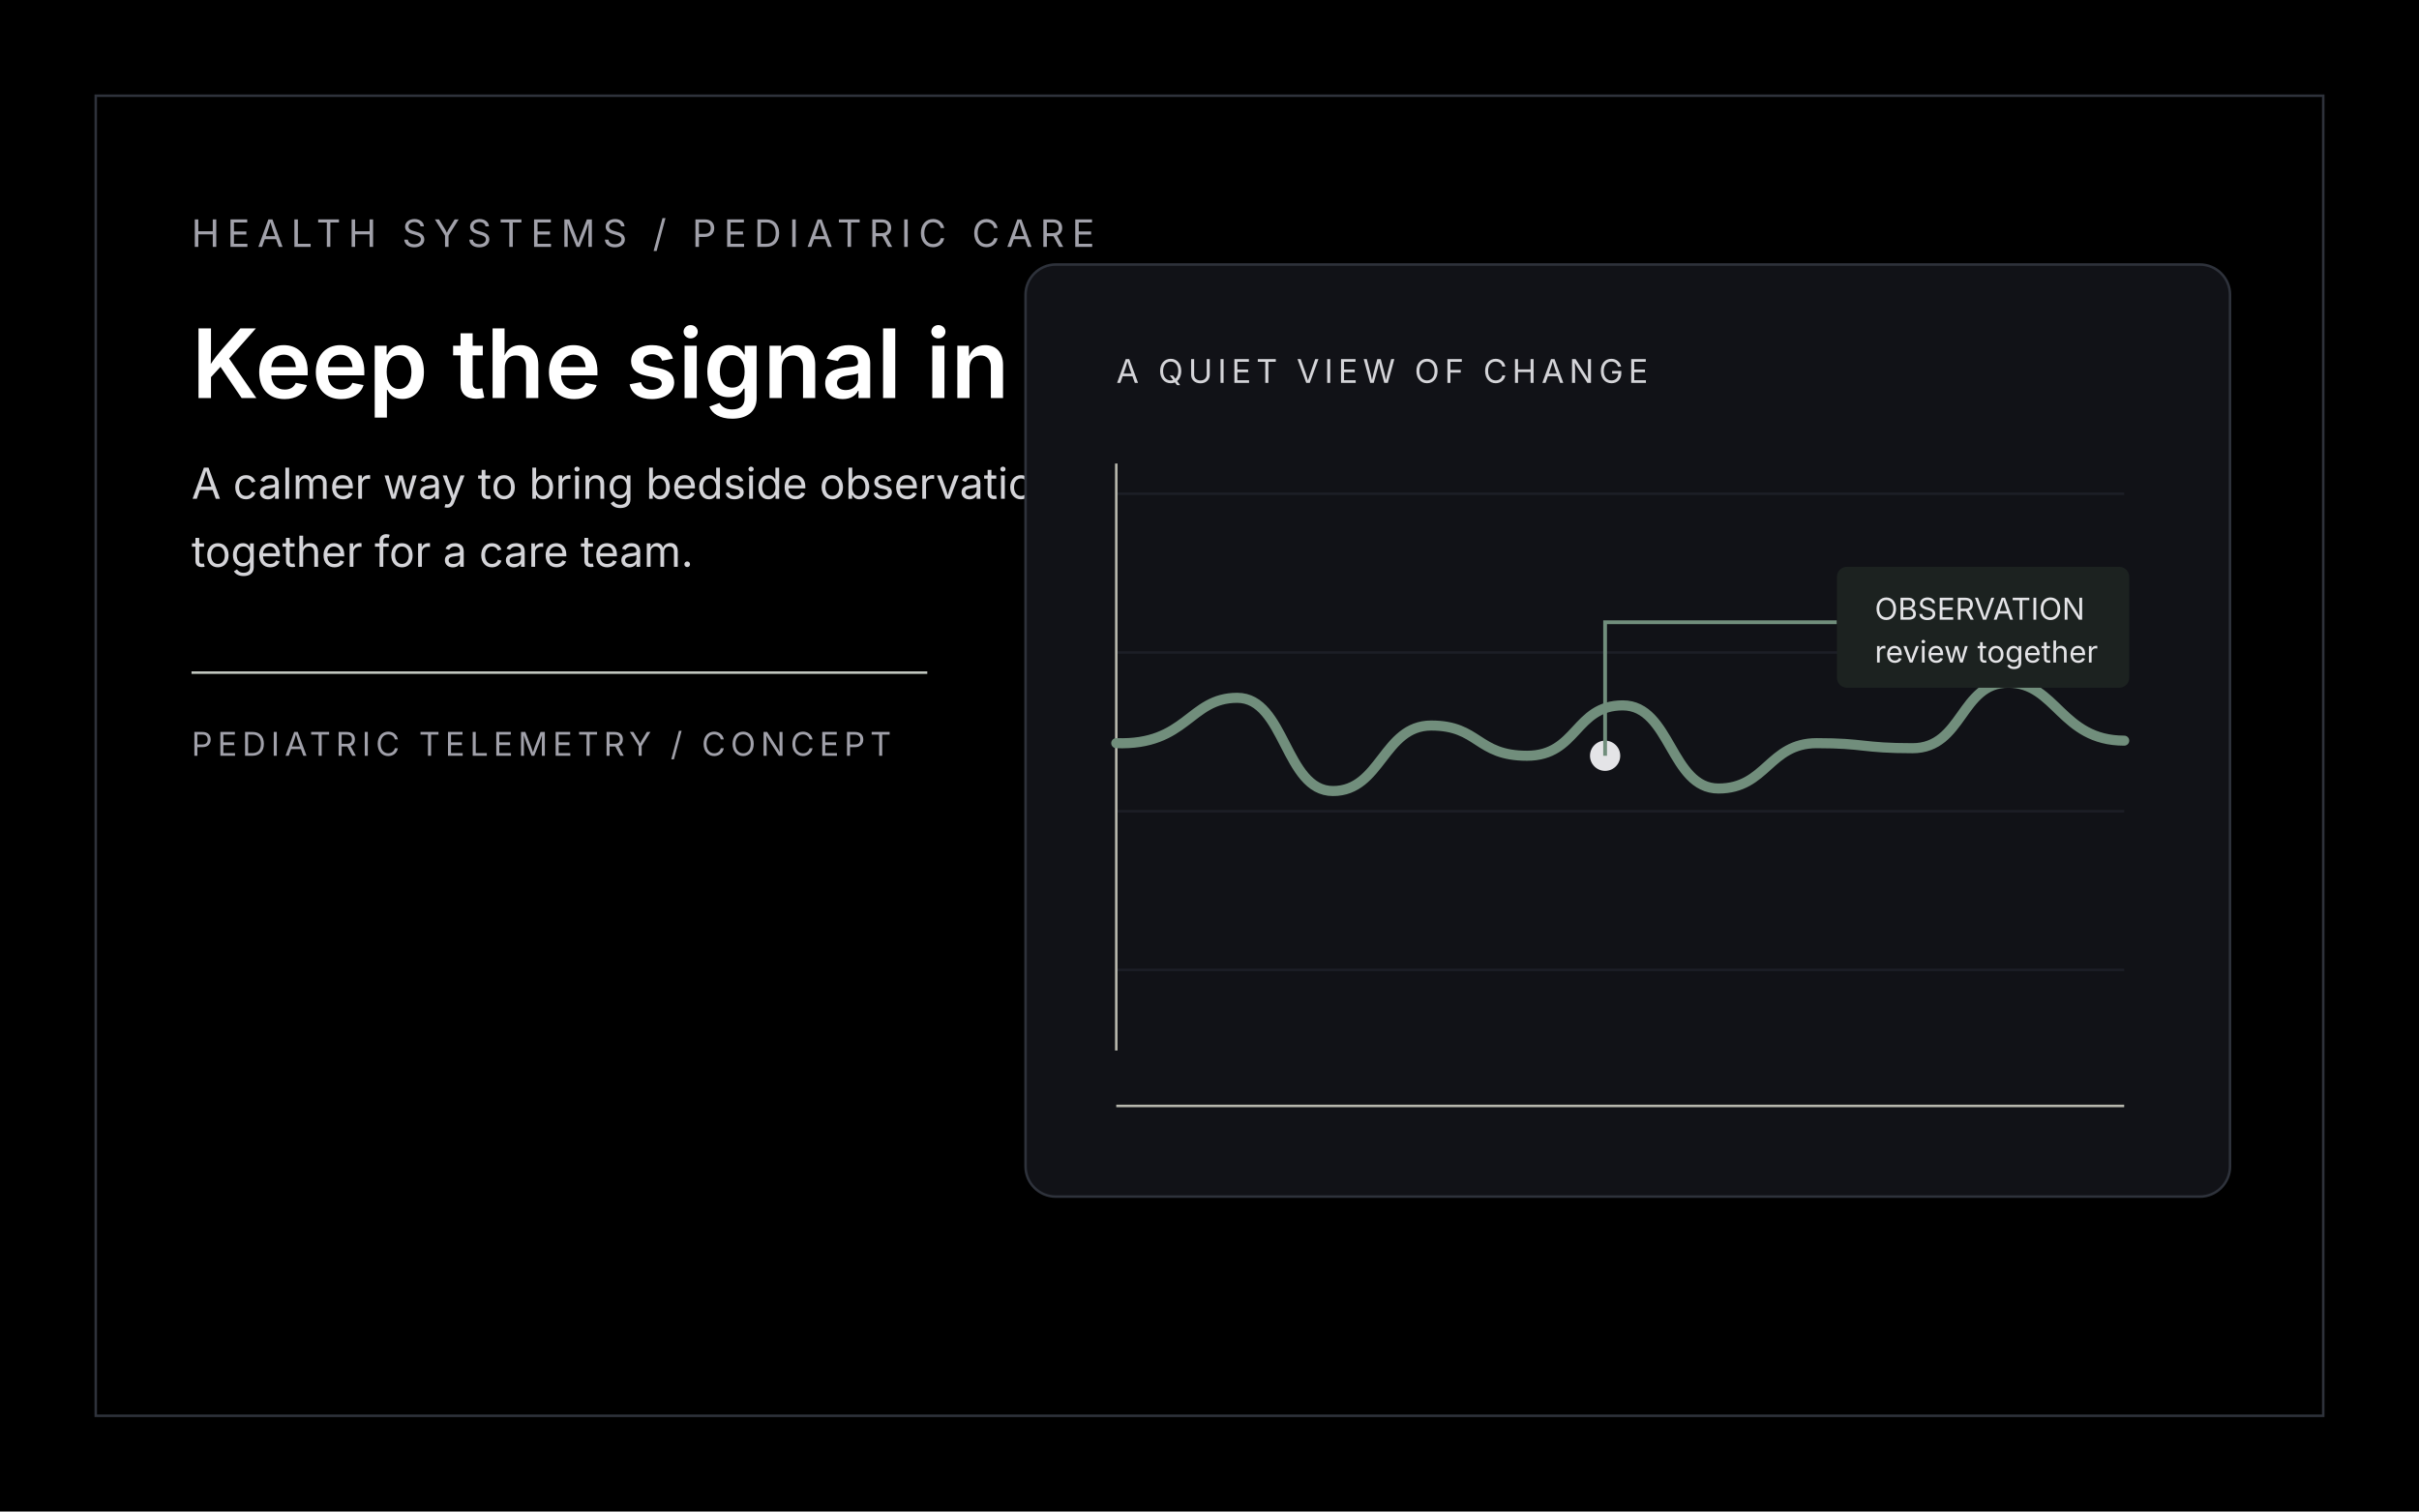
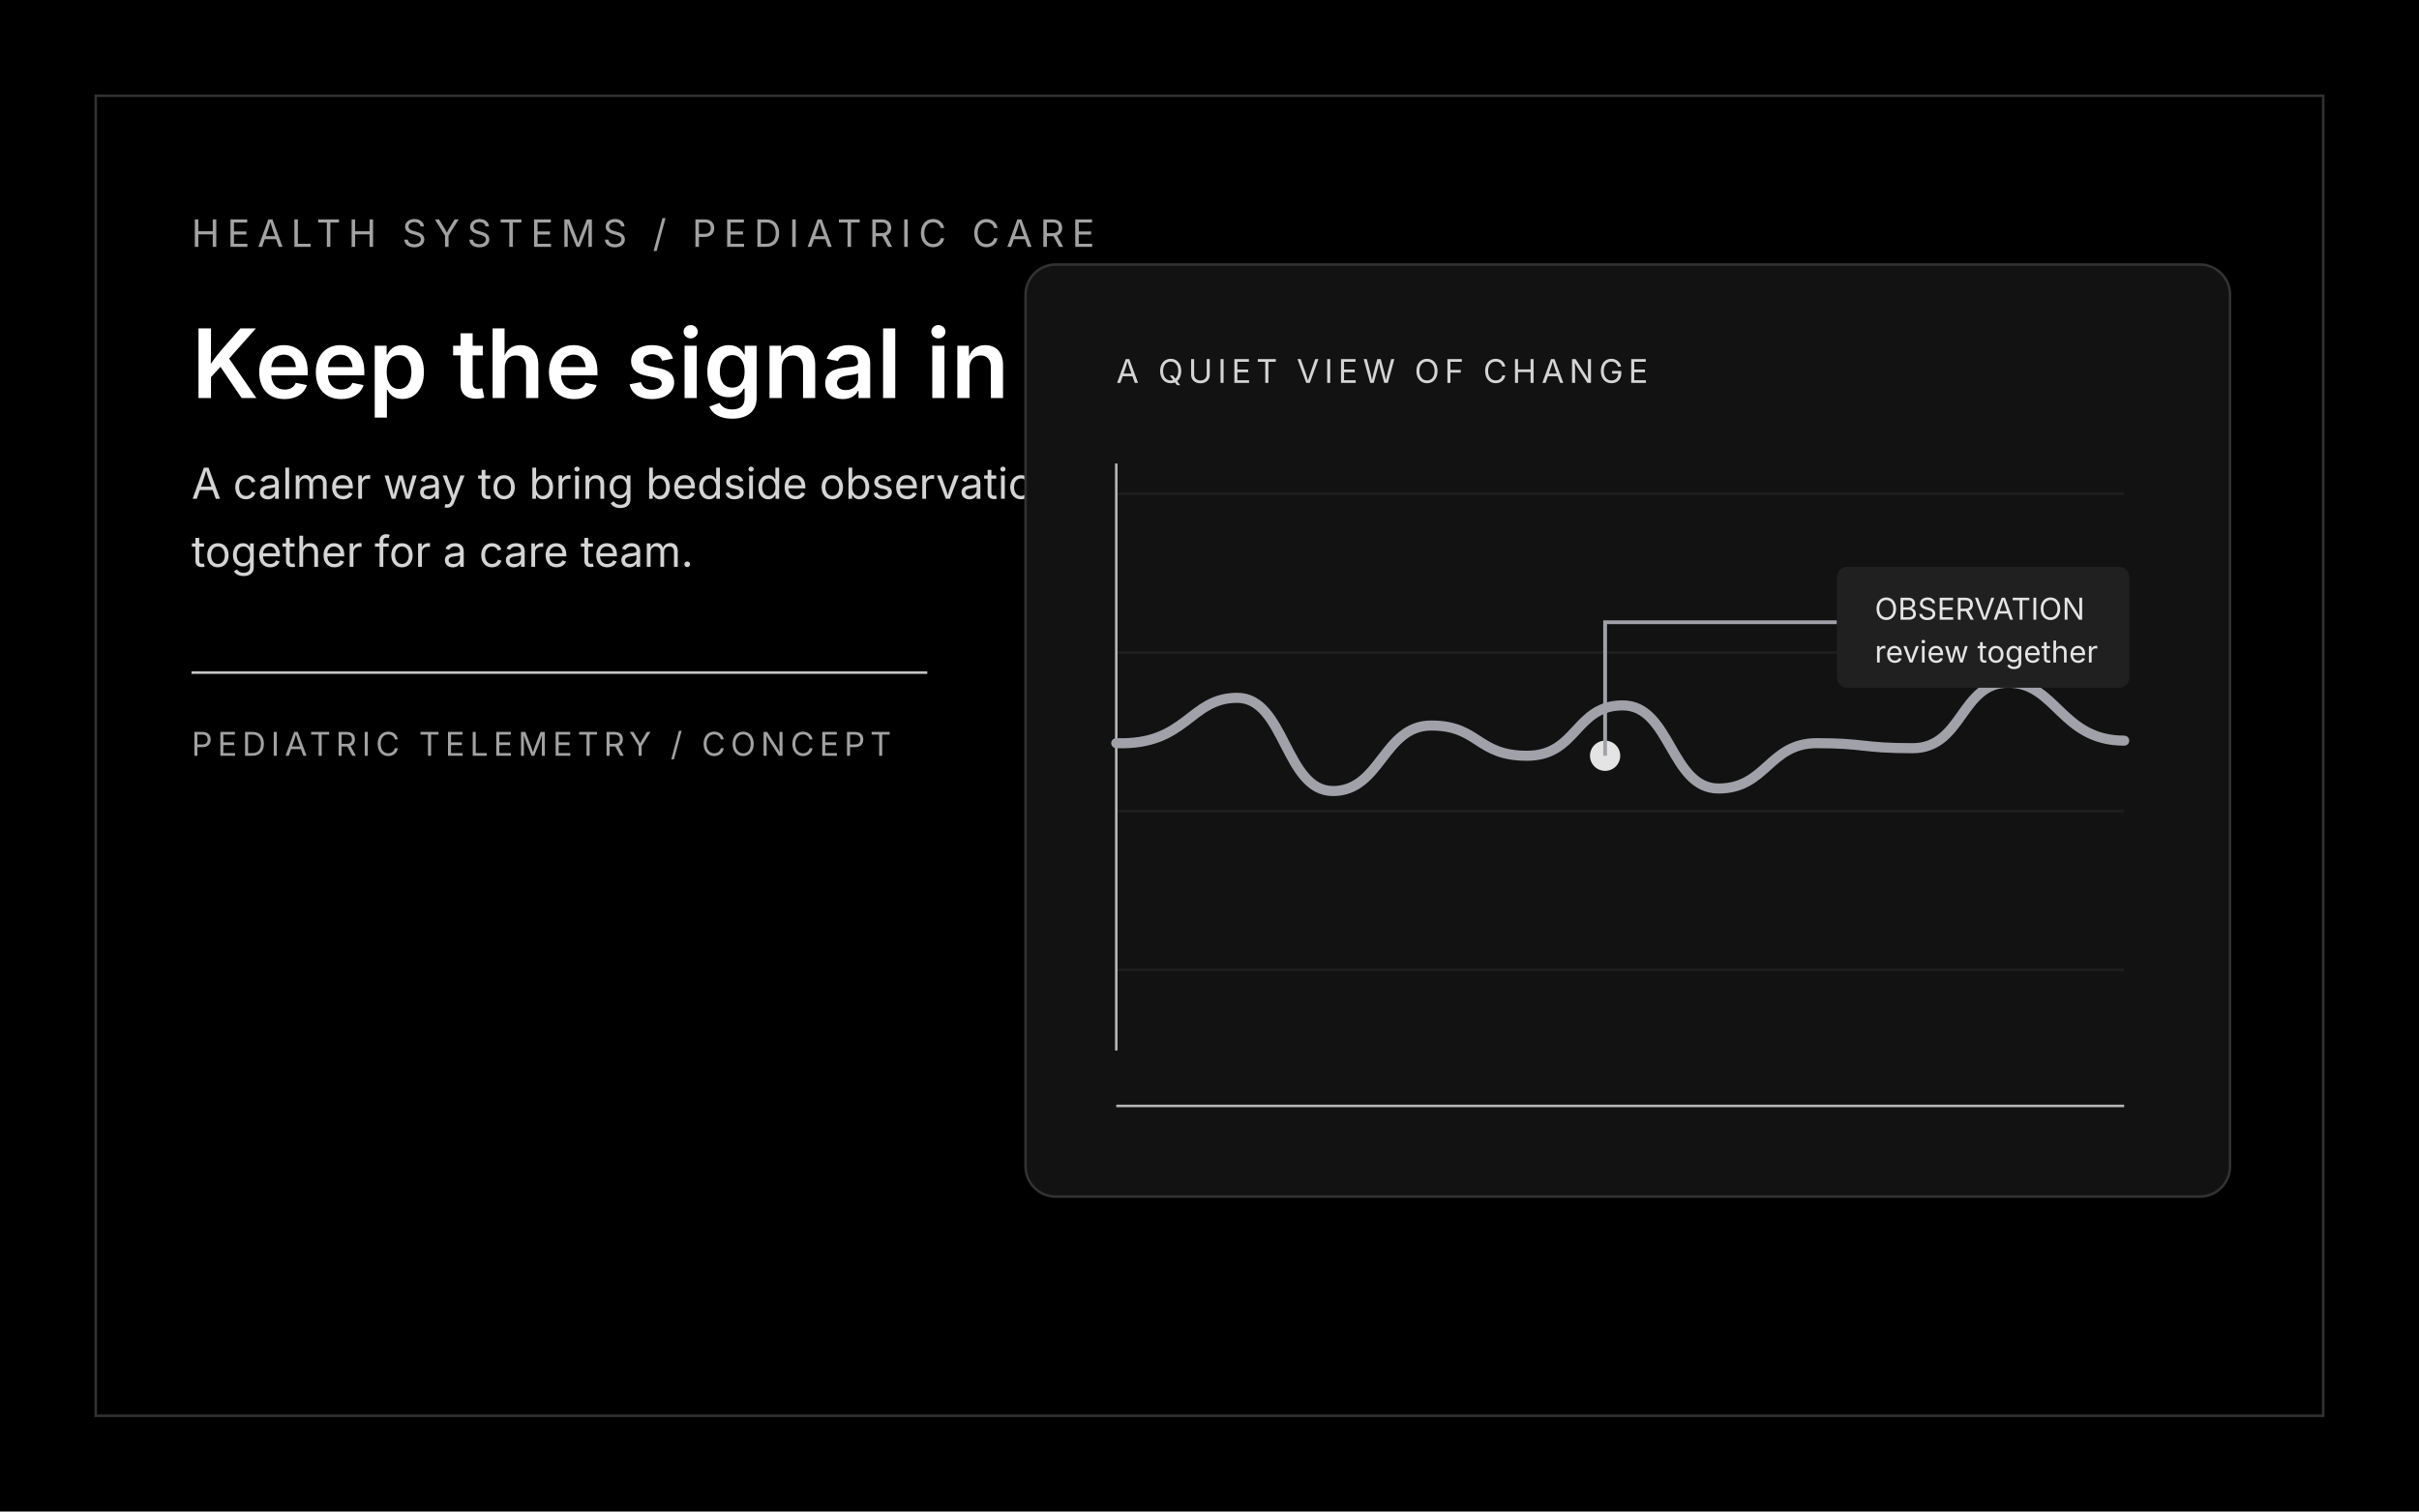
<svg xmlns="http://www.w3.org/2000/svg" viewBox="0 0 960 600" role="img">
  <defs>
    <style>
      text {
        font-family: 'Archivo', 'Inter', -apple-system, sans-serif;
      }
      .telemetry {
        font-family: 'IBM Plex Mono', ui-monospace, monospace !important;
      }
      .serif-accent {
        font-family: 'Instrument Serif', Georgia, serif !important;
        font-style: italic;
      }
    </style>
  </defs>
  <rect width="960" height="600" fill="#000000" />
-   <path d="M38 38h884v524H38z" fill="none" stroke="#2e323b" />
-   <text x="76" y="98" fill="#a1a1aa" font-family="'IBM Plex Mono', ui-monospace, monospace" font-size="15" letter-spacing="3">HEALTH SYSTEMS / PEDIATRIC CARE</text>
+   <path d="M38 38h884v524H38z" fill="none" stroke="#323232" />
+   <text x="76" y="98" fill="#a2a2a2" font-family="'IBM Plex Mono', ui-monospace, monospace" font-size="15" letter-spacing="3">HEALTH SYSTEMS / PEDIATRIC CARE</text>
  <text x="76" y="158" fill="#ffffff" font-family="'Inter', -apple-system, sans-serif" font-size="38" font-weight="600">Keep the signal in view.</text>
-   <text x="76" y="198" fill="#d4d4d8" font-family="'Inter', -apple-system, sans-serif" font-size="17">A calmer way to bring bedside observations</text>
-   <text x="76" y="225" fill="#d4d4d8" font-family="'Inter', -apple-system, sans-serif" font-size="17">together for a care team.</text>
-   <path d="M76 267h292" stroke="#c2c7c0" />
-   <text x="76" y="300" fill="#a1a1aa" font-family="'IBM Plex Mono', ui-monospace, monospace" font-size="13" letter-spacing="2">PEDIATRIC TELEMETRY / CONCEPT</text>
-   <rect x="407" y="105" width="478" height="370" rx="12" fill="#111217" stroke="#2e323b" />
-   <text x="443" y="152" fill="#d4d4d8" font-family="'IBM Plex Mono', ui-monospace, monospace" font-size="13" letter-spacing="2">A QUIET VIEW OF CHANGE</text>
-   <path d="M443 196h400M443 259h400M443 322h400M443 385h400" stroke="#1c1e26" />
-   <path d="M443 417V184" stroke="#b8b8ae" />
-   <path d="M443 295c28 1 29-18 48-18s19 37 38 37 20-26 39-26 18 12 38 12 19-20 38-20 19 33 38 33 20-18 39-18 18 2 38 2 19-26 38-26 21 23 46 23" fill="none" stroke="#718e7c" stroke-width="4" stroke-linecap="round" />
-   <path d="M443 439h400" stroke="#b8b8ae" />
-   <circle cx="637" cy="300" r="8" fill="#e4e4e7" stroke="#111217" stroke-width="4" />
-   <path d="M637 300v-53h92" fill="none" stroke="#718e7c" stroke-width="1.5" />
-   <rect x="729" y="225" width="116" height="48" rx="4" fill="#1c2220" />
-   <text x="744" y="246" fill="#e4e4e7" font-family="'IBM Plex Mono', ui-monospace, monospace" font-size="12">OBSERVATION</text>
-   <text x="744" y="263" fill="#e4e4e7" font-family="'Inter', -apple-system, sans-serif" font-size="12">review together</text>
+   <text x="76" y="198" fill="#d4d4d4" font-family="'Inter', -apple-system, sans-serif" font-size="17">A calmer way to bring bedside observations</text>
+   <text x="76" y="225" fill="#d4d4d4" font-family="'Inter', -apple-system, sans-serif" font-size="17">together for a care team.</text>
+   <path d="M76 267h292" stroke="#c5c5c5" />
+   <text x="76" y="300" fill="#a2a2a2" font-family="'IBM Plex Mono', ui-monospace, monospace" font-size="13" letter-spacing="2">PEDIATRIC TELEMETRY / CONCEPT</text>
+   <rect x="407" y="105" width="478" height="370" rx="12" fill="#121212" stroke="#323232" />
+   <text x="443" y="152" fill="#d4d4d4" font-family="'IBM Plex Mono', ui-monospace, monospace" font-size="13" letter-spacing="2">A QUIET VIEW OF CHANGE</text>
+   <path d="M443 196h400M443 259h400M443 322h400M443 385h400" stroke="#1e1e1e" />
+   <path d="M443 417V184" stroke="#b7b7b7" />
+   <path d="M443 295c28 1 29-18 48-18s19 37 38 37 20-26 39-26 18 12 38 12 19-20 38-20 19 33 38 33 20-18 39-18 18 2 38 2 19-26 38-26 21 23 46 23" fill="none" stroke="#A1A1AA" stroke-width="4" stroke-linecap="round" />
+   <path d="M443 439h400" stroke="#b7b7b7" />
+   <circle cx="637" cy="300" r="8" fill="#e4e4e4" stroke="#121212" stroke-width="4" />
+   <path d="M637 300v-53h92" fill="none" stroke="#A1A1AA" stroke-width="1.5" />
+   <rect x="729" y="225" width="116" height="48" rx="4" fill="#202020" />
+   <text x="744" y="246" fill="#e4e4e4" font-family="'IBM Plex Mono', ui-monospace, monospace" font-size="12">OBSERVATION</text>
+   <text x="744" y="263" fill="#e4e4e4" font-family="'Inter', -apple-system, sans-serif" font-size="12">review together</text>
</svg>
